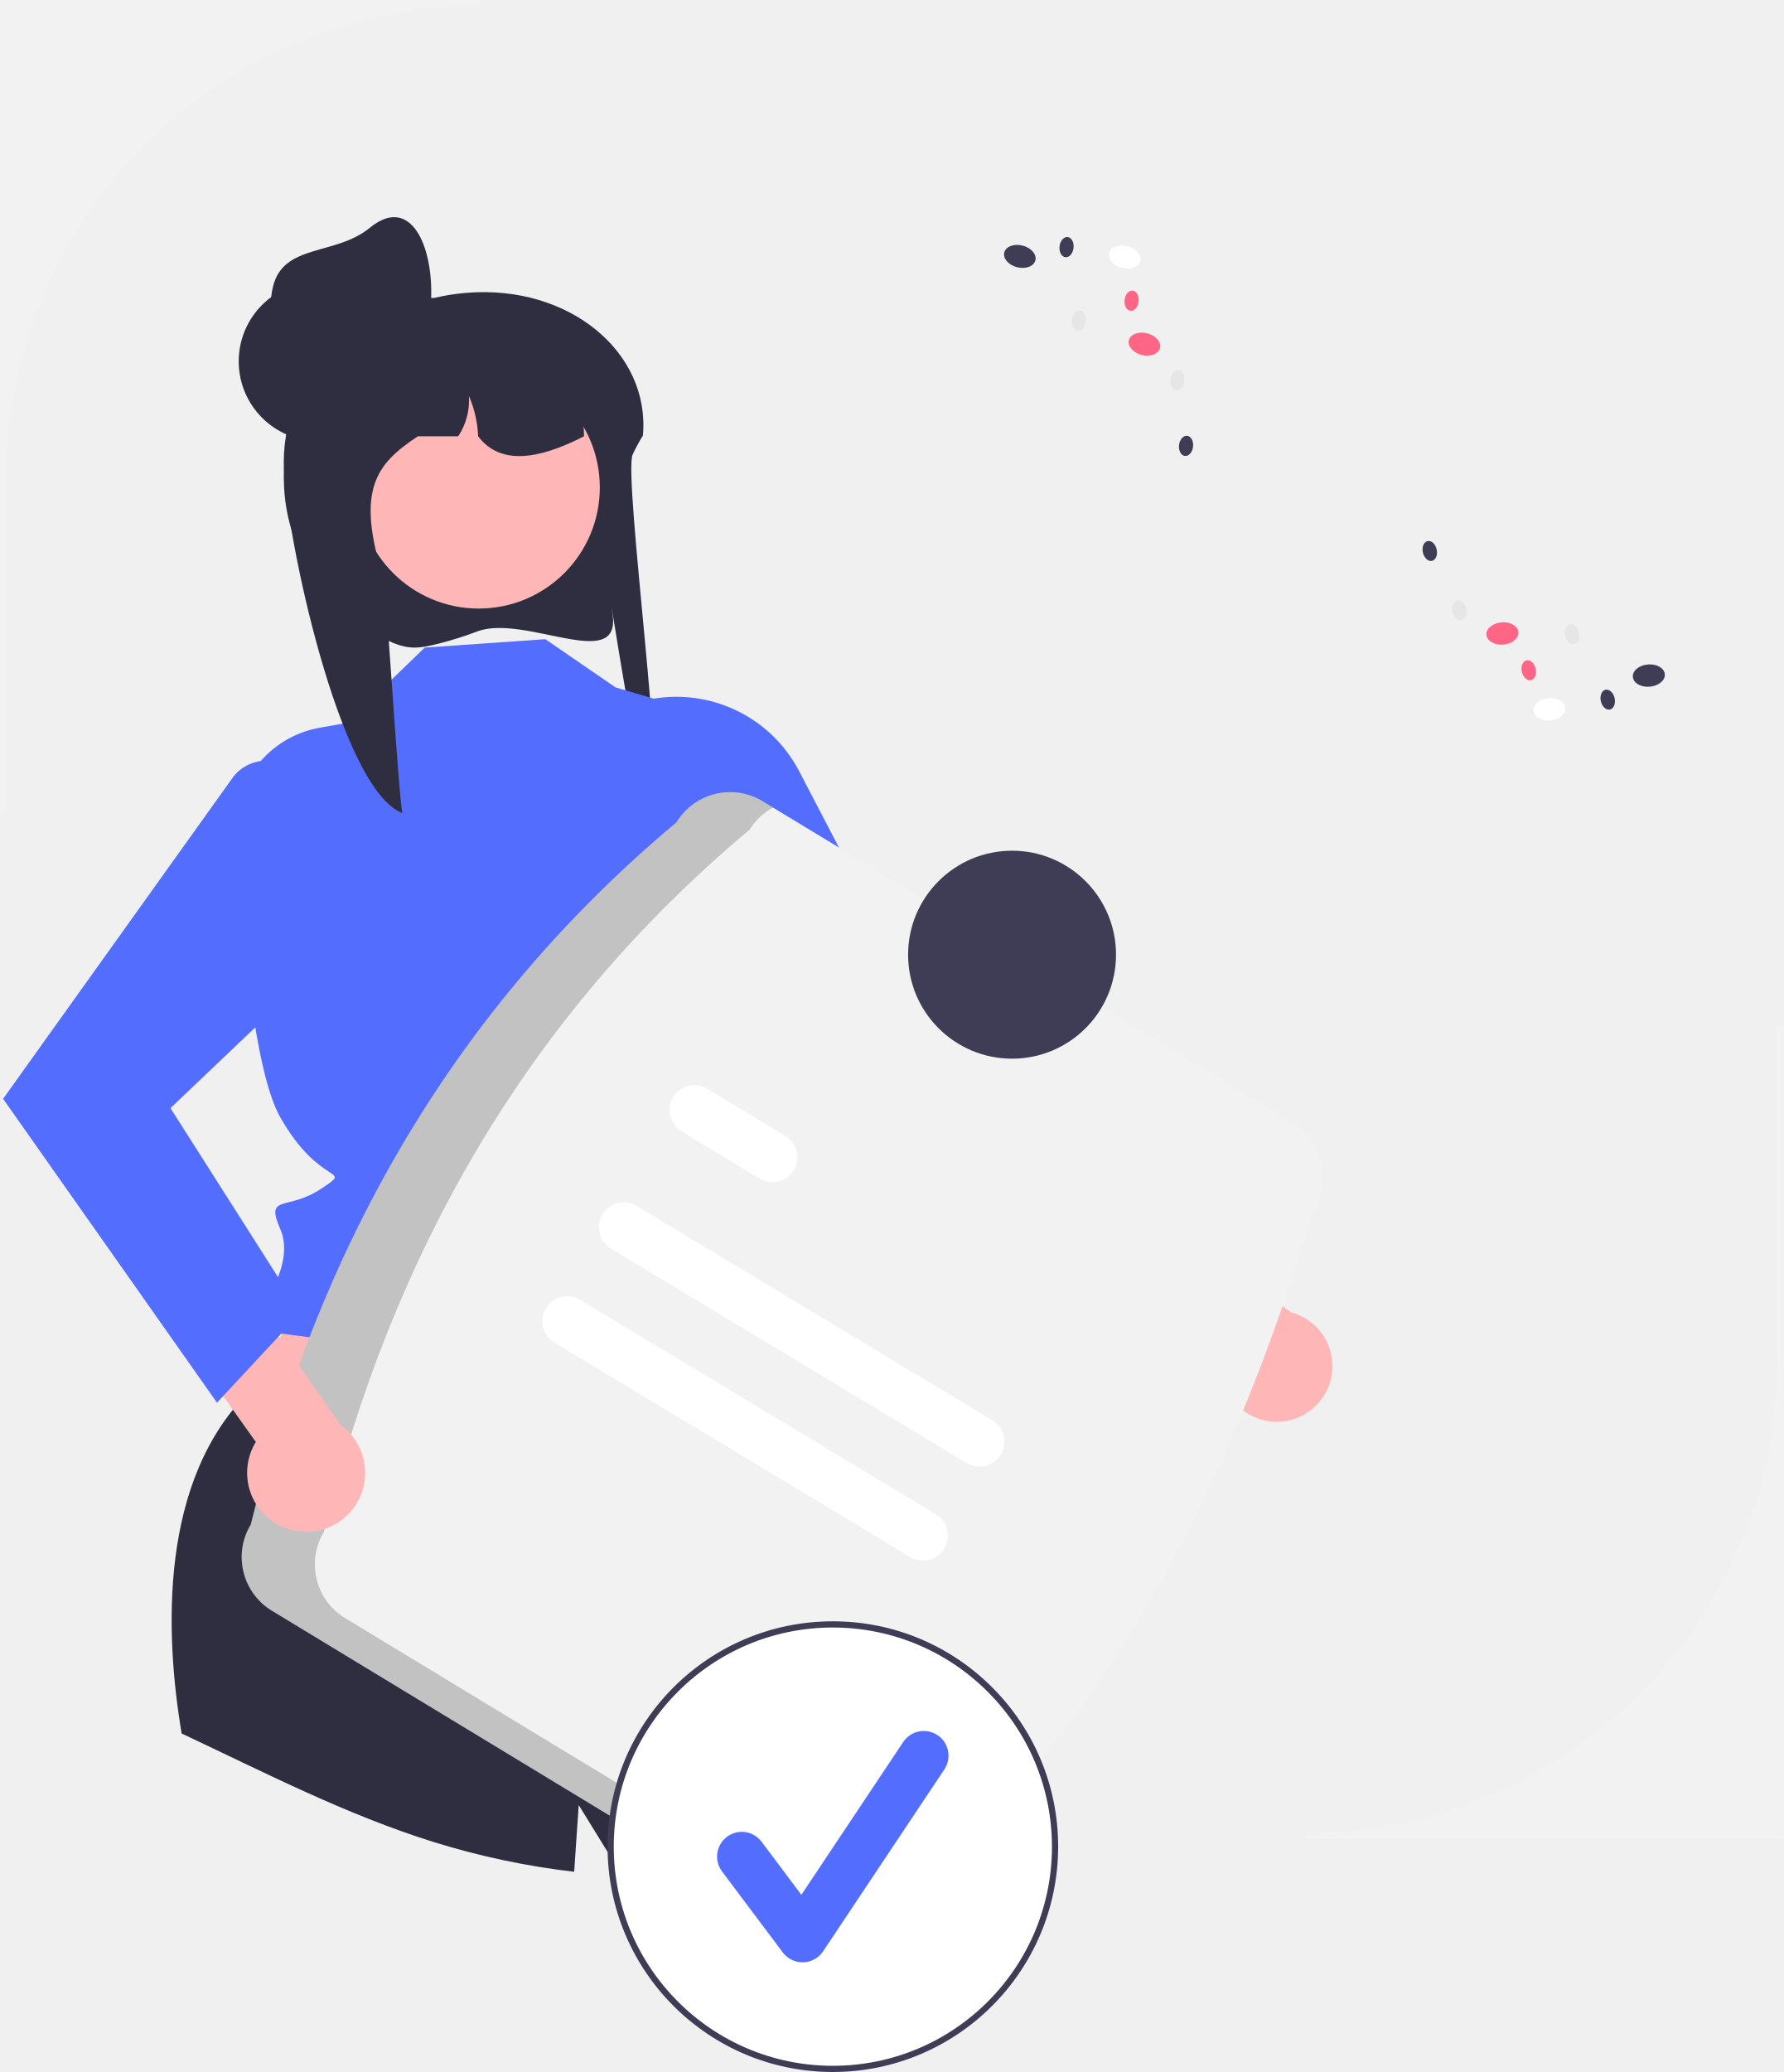
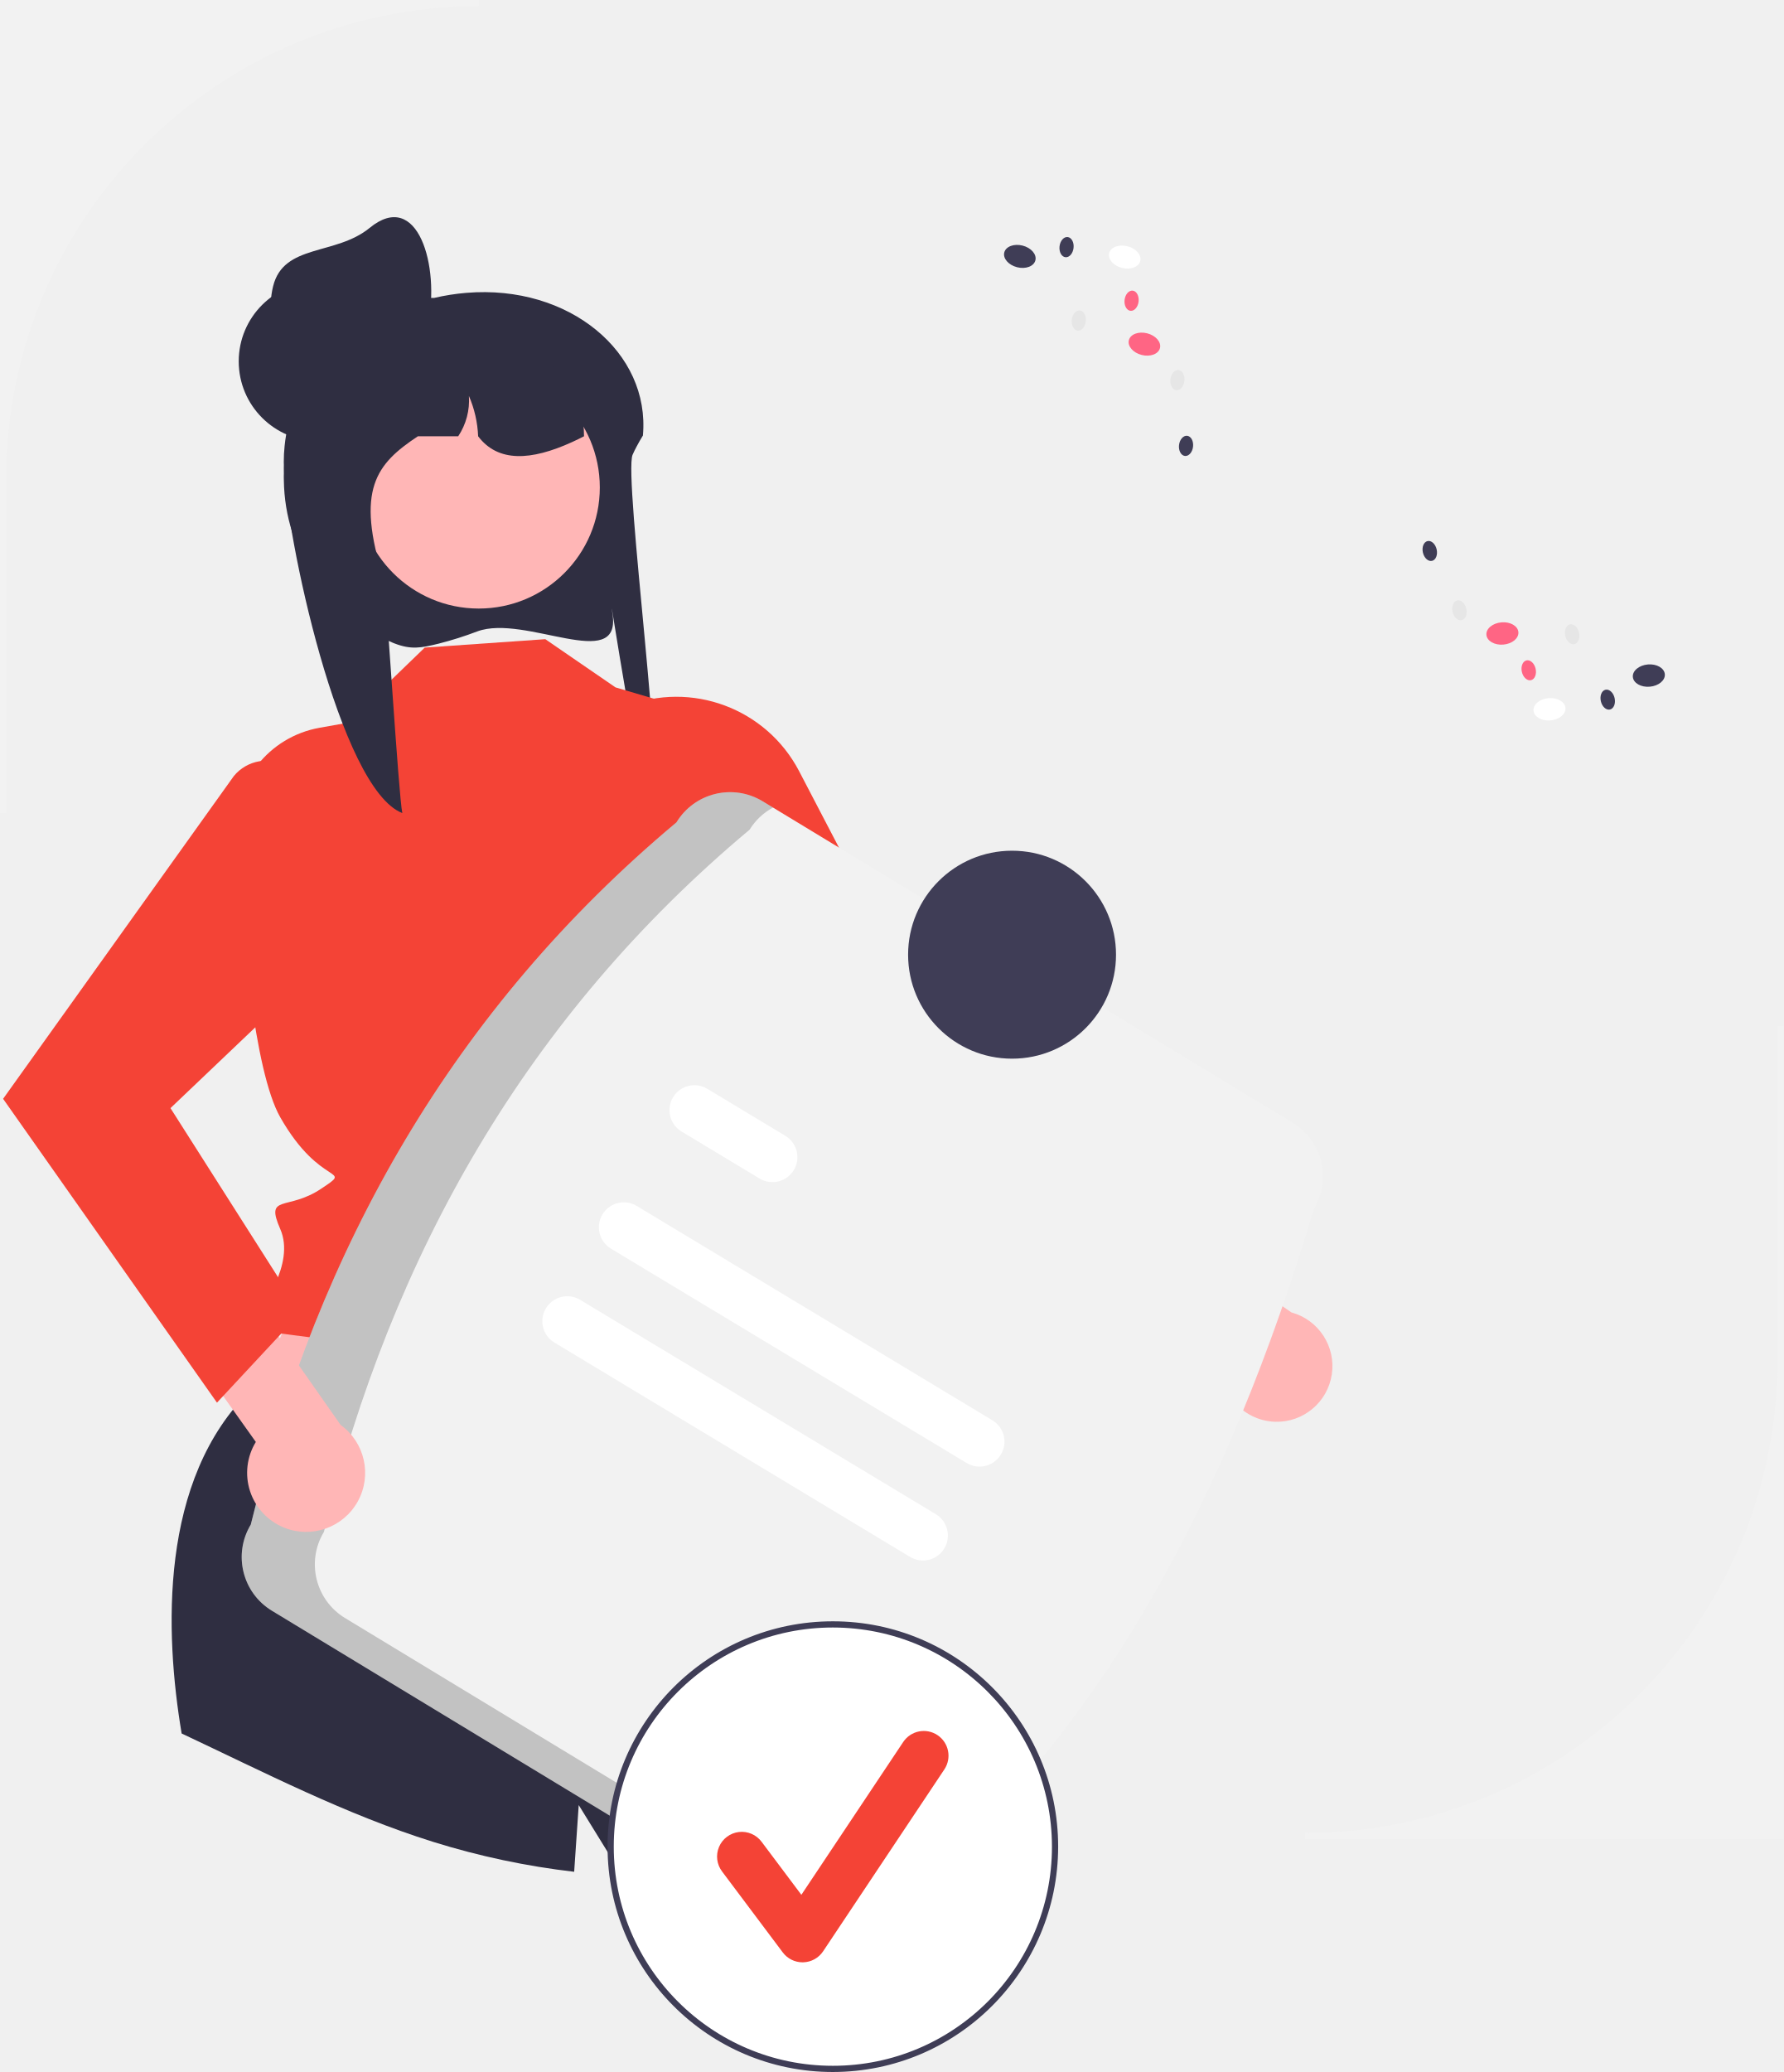
<svg xmlns="http://www.w3.org/2000/svg" data-name="Layer 1" width="575.455" height="668.319" viewBox="0 0 575.455 668.319">
  <path d="M887.728,709.088H733.272v-2h0A152.455,152.455,0,0,0,885.728,554.633V446.841h2Z" transform="translate(-312.2725 -115.8407)" fill="#f2f2f2" />
  <path d="M466.29,319.488a114.228,114.228,0,0,1-12.558,3.971c-5.626,1.371-8.802,2.007-14.231-.101-.191-.074-.373-.147-.544-.219a57.679,57.679,0,0,1-35.105-52.299c-.027-.384-.027-.787-.027-1.18a56.192,56.192,0,0,1,.271-5.675,57.37,57.37,0,0,1,1.23-7.633l-.054-.01c-4.396-4.495-6.087-10.653-5.527-16.84A27.832,27.832,0,0,1,412.318,218.689a44.032,44.032,0,0,1,18.281-6.453,46.326,46.326,0,0,1,5.255-.305h16.499a71.282,71.282,0,0,1,10.357-1.633h.027c33.205-2.754,59.391,19.259,56.949,46.043-.018.03-.045.059-.063.089-.706,1.151-1.33,2.243-1.881,3.285-.534.974-.986,1.908-1.375,2.793-3.03,6.846,11.37,113.061,6.205,114.674-2.94.915-14.789-78.123-12.663-63.093C512.585,332.946,481.587,313.833,466.29,319.488Z" transform="translate(-312.2725 -115.8407)" fill="#2f2e41" />
  <polygon points="204.039 395.654 250.068 493.714 73.005 475.781 109.966 381.645 204.039 395.654" fill="#ffb6b6" />
  <path d="M608.711,708.101a257.909,257.909,0,0,1-95.64,12.81l-14.09-22.85s-.59,8.51-1.47,21.52a248.821,248.821,0,0,1-45.47-9.64c-28.11-8.79-54.46-22.41-81.17-34.97-5.41-32.25-7.44-81.98,22.47-110.93l160.99,29.5s25.83,19.32,18.92,26.24c-6.91,6.91-7.98,5.84-3.44,10.38,4.54,4.54,14.35,10.61,14.45,14.58C584.301,646.291,595.311,674.401,608.711,708.101Z" transform="translate(-312.2725 -115.8407)" fill="#2f2e41" />
-   <path d="M488.199,322.007l-38.895,2.714L424.165,349.013l-8.804,1.571A32.825,32.825,0,0,0,388.355,384.83c1.811,30.683,5.866,76.528,14.341,91.402,13.141,23.063,23.996,15.827,13.141,23.063s-18.142,1.55-13.141,12.986-6.758,26.105-6.758,26.105l-4.681,4.681,4.965,2.035L554.417,565.686s-13.679-61.502-5.124-76.61,29.296-60.777,10.785-78.646l-18.1-63.694-31.134-9.182Z" transform="translate(-312.2725 -115.8407)" fill="#536dfe" />
+   <path d="M488.199,322.007l-38.895,2.714L424.165,349.013l-8.804,1.571A32.825,32.825,0,0,0,388.355,384.83c1.811,30.683,5.866,76.528,14.341,91.402,13.141,23.063,23.996,15.827,13.141,23.063s-18.142,1.55-13.141,12.986-6.758,26.105-6.758,26.105l-4.681,4.681,4.965,2.035L554.417,565.686s-13.679-61.502-5.124-76.61,29.296-60.777,10.785-78.646l-18.1-63.694-31.134-9.182Z" transform="translate(-312.2725 -115.8407)" fill="#f44336" />
  <path d="M723.647,574.429A17.981,17.981,0,0,1,706.566,553.024L632.36,502.768l8.854-23.943L728.914,539.159a17.956,17.956,0,0,1-5.267,35.27Z" transform="translate(-312.2725 -115.8407)" fill="#ffb6b6" />
-   <path d="M514.05,343.728l-10.783,4.27,57.522,112.344,119.079,81.168,17.165-29.011-90.644-78.294-36.29-69.598A44.665,44.665,0,0,0,514.05,343.728Z" transform="translate(-312.2725 -115.8407)" fill="#536dfe" />
+   <path d="M514.05,343.728l-10.783,4.27,57.522,112.344,119.079,81.168,17.165-29.011-90.644-78.294-36.29-69.598A44.665,44.665,0,0,0,514.05,343.728Z" transform="translate(-312.2725 -115.8407)" fill="#f44336" />
  <circle cx="154.455" cy="157.231" r="39.056" fill="#ffb6b6" />
  <path d="M500.69,256.556c-.651.344-1.293.66-1.945.977-.678.326-1.357.651-2.044.959-13.07,5.925-23.717,6.585-30.175-1.936a36.169,36.169,0,0,0-2.976-13.007,20.903,20.903,0,0,1-3.446,13.007H447.097c-13.396,8.891-20.27,17.059-10.972,46.248.606,1.918,4.758,70.047,5.943,75.284-20.279-7.779-37.773-90.371-38.216-112.134-.027-.353-.027-.724-.027-1.085a47.554,47.554,0,0,1,.271-5.219,48.861,48.861,0,0,1,1.23-7.019l-.054-.009a18.331,18.331,0,0,1-5.527-15.486,44.664,44.664,0,0,1,12.41-11.126,79.196,79.196,0,0,1,13.586-5.102c.118-.027.217-.054.335-.081,1.429-.389,2.894-.742,4.36-1.049a81.869,81.869,0,0,1,9.145-1.384c.226-.009.443-.027.642-.027a6.853,6.853,0,0,1,3.491.959c.009,0,.009.009.027.009a6.89,6.89,0,0,1,3.356,5.861h14.491c.534,0,1.067.018,1.601.045,20.18.805,36.398,9.434,37.438,29.271C500.672,255.199,500.69,255.868,500.69,256.556Z" transform="translate(-312.2725 -115.8407)" fill="#2f2e41" />
  <circle cx="102.747" cy="116.555" r="25.73" fill="#2f2e41" />
  <path d="M450.344,220.495c-2.923,13.906-17.345,22.224-31.142,18.821a25.73,25.73,0,0,1-18.821-31.142c3.402-13.797,20.147-9.82,31.142-18.821C447.077,176.618,454.287,201.741,450.344,220.495Z" transform="translate(-312.2725 -115.8407)" fill="#2f2e41" />
  <path d="M393.176,607.597c21.929-89.427,65.38-166.292,137.341-226.514a20.246,20.246,0,0,1,27.777-6.808L729.362,477.998a20.246,20.246,0,0,1,6.807,27.777c-27.466,91.762-68.605,171.388-137.341,226.514a20.245,20.245,0,0,1-27.777,6.808L399.984,635.374A20.246,20.246,0,0,1,393.176,607.597Z" transform="translate(-312.2725 -115.8407)" fill="#f2f2f2" />
  <path d="M423.582,637.735a20.245,20.245,0,0,1-6.808-27.777c21.929-89.428,65.38-166.292,137.341-226.514a19.984,19.984,0,0,1,7.546-7.128l-3.366-2.041a20.246,20.246,0,0,0-27.777,6.807C458.556,441.305,415.105,518.169,393.176,607.597a20.245,20.245,0,0,0,6.808,27.777L571.052,739.097a20.156,20.156,0,0,0,20.232.32Z" transform="translate(-312.2725 -115.8407)" opacity="0.2" style="isolation:isolate" />
  <path d="M624.201,587.772l-114.829-69.189a8.044,8.044,0,0,1,8.303-13.78l114.829,69.189a8.044,8.044,0,0,1-8.303,13.779Z" transform="translate(-312.2725 -115.8407)" fill="#fff" />
  <path d="M557.401,496.021l-25.262-15.222a8.044,8.044,0,0,1,8.259-13.806l.043.026,25.262,15.222a8.044,8.044,0,0,1-8.303,13.779Z" transform="translate(-312.2725 -115.8407)" fill="#fff" />
  <path d="M605.951,618.061l-114.829-69.189a8.044,8.044,0,0,1,8.286-13.79l.016.01,114.829,69.189a8.044,8.044,0,0,1-8.303,13.779Z" transform="translate(-312.2725 -115.8407)" fill="#fff" />
  <circle cx="326.511" cy="307.935" r="33.539" fill="#3f3d56" />
  <circle cx="268.698" cy="595.633" r="71.685" fill="#fff" />
  <path d="M580.971,784.159a72.685,72.685,0,1,1,72.685-72.686A72.768,72.768,0,0,1,580.971,784.159Zm0-143.37a70.685,70.685,0,1,0,70.685,70.685A70.765,70.765,0,0,0,580.971,640.789Z" transform="translate(-312.2725 -115.8407)" fill="#3f3d56" />
-   <path d="M571.191,748.783a7.972,7.972,0,0,1-6.379-3.19L545.256,719.516a7.974,7.974,0,1,1,12.758-9.568l12.795,17.058,32.862-49.292a7.974,7.974,0,1,1,13.27,8.847L577.827,745.232a7.977,7.977,0,0,1-6.414,3.548C571.339,748.781,571.265,748.783,571.191,748.783Z" transform="translate(-312.2725 -115.8407)" fill="#536dfe" />
+   <path d="M571.191,748.783a7.972,7.972,0,0,1-6.379-3.19L545.256,719.516a7.974,7.974,0,1,1,12.758-9.568l12.795,17.058,32.862-49.292a7.974,7.974,0,1,1,13.27,8.847L577.827,745.232a7.977,7.977,0,0,1-6.414,3.548C571.339,748.781,571.265,748.783,571.191,748.783Z" transform="translate(-312.2725 -115.8407)" fill="#f44336" />
  <ellipse cx="812.172" cy="344.619" rx="5.177" ry="3.601" transform="translate(-338.6792 -45.39552) rotate(-4.88719)" fill="#fff" />
  <ellipse cx="844.222" cy="333.746" rx="5.177" ry="3.601" transform="translate(-337.6364 -42.70455) rotate(-4.88719)" fill="#3f3d56" />
  <ellipse cx="796.979" cy="320.166" rx="5.177" ry="3.601" transform="translate(-336.6512 -46.77873) rotate(-4.88719)" fill="#ff6584" />
  <ellipse cx="783.121" cy="312.684" rx="2.276" ry="3.272" transform="translate(-361.93 64.44338) rotate(-12.7322)" fill="#e6e6e6" />
  <ellipse cx="773.549" cy="293.556" rx="2.276" ry="3.272" transform="translate(-357.9496 61.86343) rotate(-12.7322)" fill="#3f3d56" />
  <ellipse cx="819.473" cy="320.419" rx="2.276" ry="3.272" transform="translate(-362.7407 72.64536) rotate(-12.7322)" fill="#e6e6e6" />
  <ellipse cx="805.474" cy="332.04" rx="2.276" ry="3.272" transform="translate(-365.6462 69.84586) rotate(-12.7322)" fill="#ff6584" />
  <ellipse cx="830.959" cy="341.505" rx="2.276" ry="3.272" transform="translate(-367.1057 75.69535) rotate(-12.7322)" fill="#3f3d56" />
  <ellipse cx="675.135" cy="198.762" rx="3.601" ry="5.177" transform="translate(4.33932 688.5405) rotate(-75.77932)" fill="#fff" />
  <ellipse cx="641.291" cy="198.544" rx="3.601" ry="5.177" transform="translate(-20.9789 655.5694) rotate(-75.77932)" fill="#3f3d56" />
  <ellipse cx="681.486" cy="226.84" rx="3.601" ry="5.177" transform="translate(-18.0879 715.8777) rotate(-75.77932)" fill="#ff6584" />
  <ellipse cx="692.131" cy="238.447" rx="3.272" ry="2.276" transform="translate(66.02744 783.9782) rotate(-83.62433)" fill="#e6e6e6" />
  <ellipse cx="694.914" cy="259.655" rx="3.272" ry="2.276" transform="translate(47.42466 805.5966) rotate(-83.62433)" fill="#3f3d56" />
  <ellipse cx="660.314" cy="219.239" rx="3.272" ry="2.276" transform="translate(56.83259 735.2825) rotate(-83.62433)" fill="#e6e6e6" />
  <ellipse cx="677.346" cy="212.841" rx="3.272" ry="2.276" transform="translate(78.33185 746.5209) rotate(-83.62433)" fill="#ff6584" />
  <ellipse cx="656.363" cy="195.554" rx="3.272" ry="2.276" transform="translate(76.85916 710.3015) rotate(-83.62433)" fill="#3f3d56" />
  <path d="M314.272,378.088h-2V115.841H466.728v2h-0A152.455,152.455,0,0,0,314.272,270.296Z" transform="translate(-312.2725 -115.8407)" fill="#f2f2f2" />
  <path d="M403.842,608.544a19.072,19.072,0,0,1-9.035-27.606l-55.105-77.461L357.38,482.968l64.777,92.48a19.046,19.046,0,0,1-18.314,33.096Z" transform="translate(-312.2725 -115.8407)" fill="#ffb6b6" />
-   <path d="M405.109,363.073h0a13.6,13.6,0,0,0-17.382,3.06L313.272,470.262l69,98,27-29-42-66,55.818-53.145A44.665,44.665,0,0,0,405.109,363.073Z" transform="translate(-312.2725 -115.8407)" fill="#536dfe" />
+   <path d="M405.109,363.073h0a13.6,13.6,0,0,0-17.382,3.06L313.272,470.262l69,98,27-29-42-66,55.818-53.145A44.665,44.665,0,0,0,405.109,363.073Z" transform="translate(-312.2725 -115.8407)" fill="#f44336" />
</svg>
